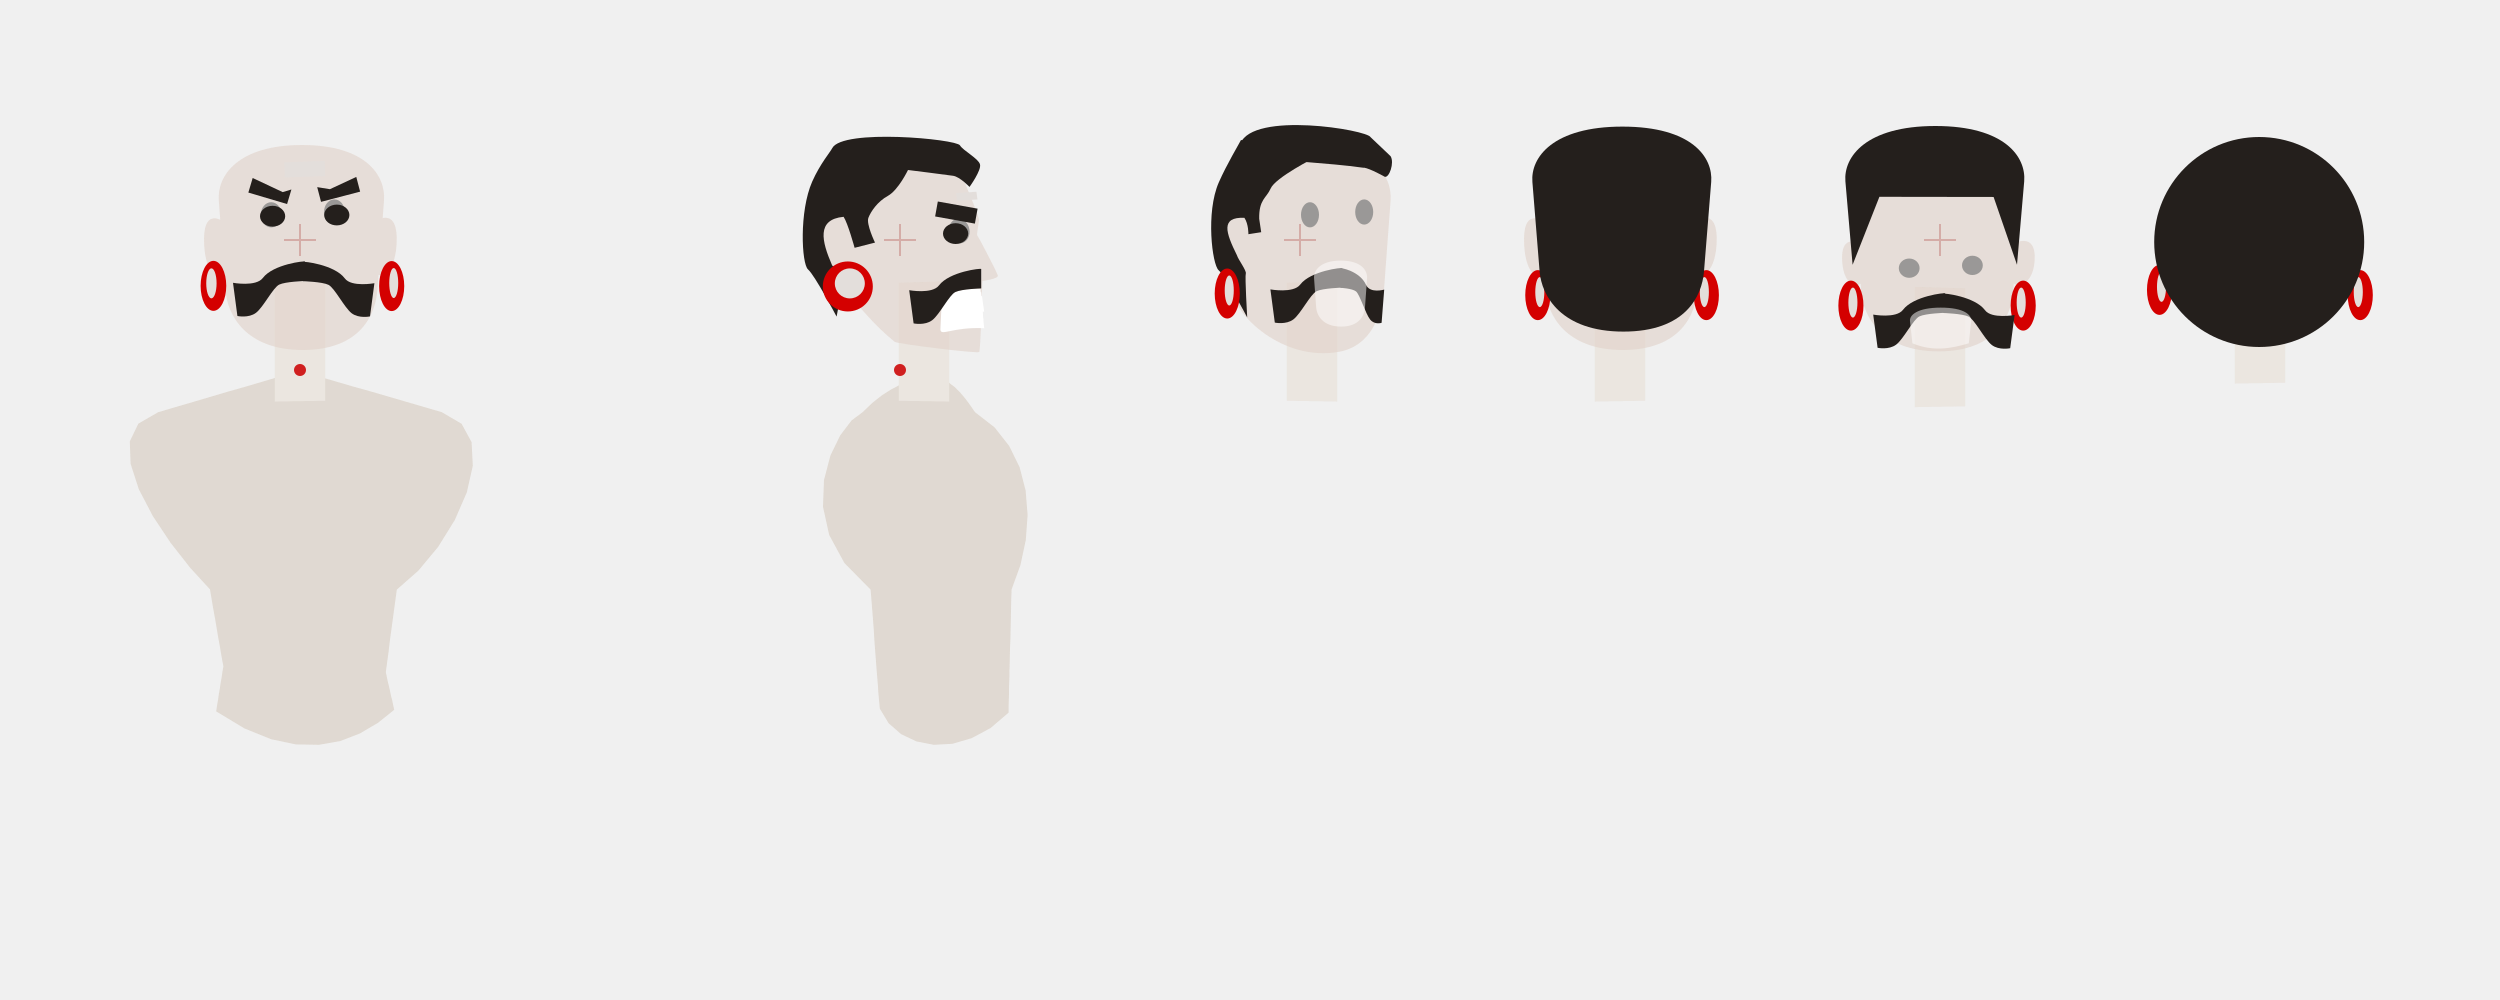
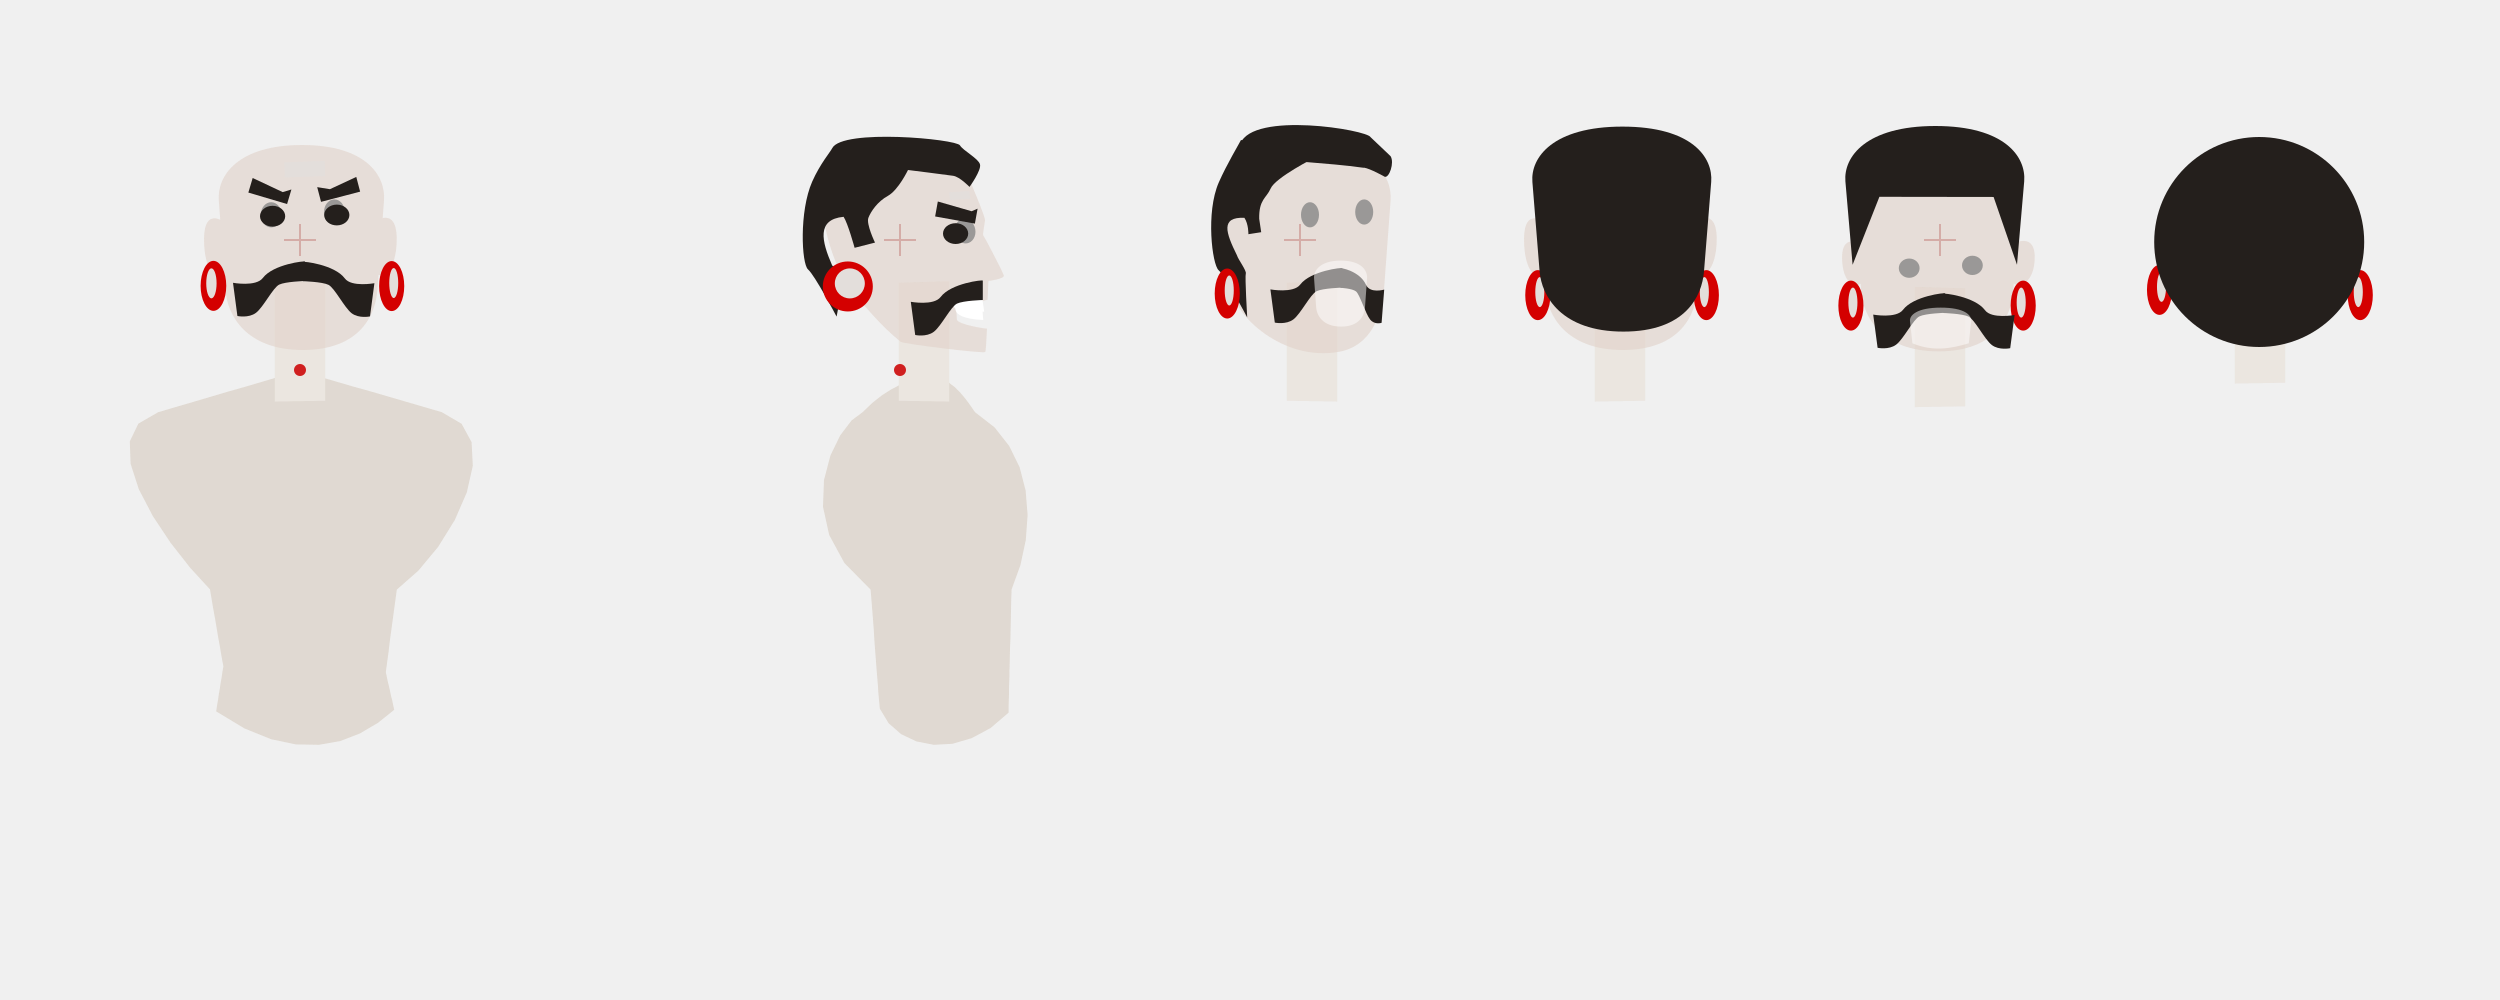
<svg xmlns="http://www.w3.org/2000/svg" width="2500" height="1000" viewBox="-1.5 -1.2 12.5 5" version="1.1" id="svg1395">
  <defs id="defs1399" />
  <g id="g1323">
    <g opacity="0.7" id="g1275">
      <path d="M-0.709 0.861L-0.621 0.835L-0.532 0.809L-0.444 0.783L-0.356 0.757L-0.268 0.732L-0.18 0.706L-0.092 0.68L-0.004 0.654L0.085 0.68L0.174 0.706L0.263 0.732L0.353 0.757L0.442 0.783L0.531 0.809L0.62 0.835L0.709 0.861L0.808 0.919L0.858 1.011L0.864 1.129L0.834 1.262L0.774 1.4L0.691 1.534L0.592 1.653L0.484 1.748L0.477 1.8L0.47 1.851L0.463 1.903L0.456 1.955L0.449 2.006L0.443 2.058L0.436 2.109L0.429 2.161L0.434 2.184L0.439 2.208L0.445 2.232L0.45 2.255L0.455 2.279L0.461 2.302L0.466 2.326L0.471 2.349L0.39 2.414L0.3 2.467L0.202 2.505L0.094 2.524L-0.021 2.522L-0.145 2.496L-0.278 2.442L-0.419 2.357L-0.415 2.329L-0.41 2.301L-0.406 2.272L-0.401 2.244L-0.397 2.216L-0.392 2.188L-0.388 2.16L-0.383 2.132L-0.392 2.084L-0.4 2.036L-0.409 1.987L-0.417 1.939L-0.425 1.891L-0.434 1.843L-0.442 1.795L-0.45 1.747L-0.549 1.639L-0.647 1.514L-0.736 1.38L-0.806 1.246L-0.847 1.119L-0.851 1.007L-0.808 0.918Z" fill="#d9cfc4" />
      <path d="M-0.126 0.808L-0.126 0.733L-0.126 0.657L-0.126 0.582L-0.126 0.507L-0.126 0.432L-0.126 0.357L-0.126 0.282L-0.126 0.207L-0.095 0.207L-0.063 0.208L-0.032 0.209L0 0.21L0.032 0.211L0.063 0.212L0.095 0.213L0.126 0.214L0.126 0.287L0.126 0.361L0.126 0.435L0.126 0.509L0.126 0.582L0.126 0.656L0.126 0.73L0.126 0.804L0.095 0.804L0.063 0.805L0.032 0.805L0 0.806L-0.032 0.806L-0.063 0.807L-0.095 0.807Z" fill="#e8e1d9" />
      <path d="M-0.08 0H0.08M0 -0.08V0.08" stroke="#b04040" stroke-width="0.01" fill="none" />
      <g opacity="0.6">
        <g>
          <path style="fill:#d9c3b6;stroke-width:0.015" d="m 0.014,0.55 c 0.288,0 0.364,-0.177 0.373,-0.301 l 0.033,-0.447 c 0.009,-0.123 -0.089,-0.277 -0.41,-0.277 -0.321,0 -0.425,0.154 -0.416,0.277 l 0.033,0.447 c 0.009,0.123 0.099,0.301 0.387,0.301 z" />
          <path style="fill:#d9c3b6;fill-opacity:1;stroke-width:0.015" d="m 0.37,0.156 0.003,-0.246 c 5.574e-4,-0.002 0.121,-0.091 0.11,0.111 -0.01,0.166 -0.095,0.175 -0.113,0.135 z" />
          <path style="fill:#d9c3b6;fill-opacity:1;stroke-width:0.015" d="m -0.378,0.156 -0.003,-0.246 c -5.575e-4,-0.002 -0.11,-0.085 -0.098,0.117 0.01,0.166 0.083,0.169 0.101,0.129 z" />
        </g>
        <g>
          <ellipse style="fill:#241f1c;stroke-width:0.015" cx="-0.144" cy="-0.126" rx="0.052" ry="0.063" />
          <ellipse style="fill:#241f1c;stroke-width:0.015" cx="0.172" cy="-0.14" rx="0.052" ry="0.063" />
        </g>
      </g>
    </g>
    <g id="g1277" />
    <g id="g1279" />
    <g id="g1283" style="display:none">
      <path style="fill:#241f1c;fill-opacity:1;stroke-width:0.015" d="m -0.343,0.316 c 0,0 -0.129,-0.202 -0.132,-0.262 -0.003,-0.059 0,-0.348 0.039,-0.41 0.039,-0.062 0.23,-0.172 0.307,-0.184 0.077,-0.012 0.184,-0.027 0.25,-0.006 0.065,0.021 0.328,0.113 0.34,0.161 0.012,0.048 0.03,0.375 0.03,0.44 0,0.065 -0.129,0.288 -0.129,0.288" id="path1281" />
    </g>
    <g id="g1289">
      <ellipse style="fill:#241f1c;stroke-width:0.015" cx="-0.119" cy="-0.137" rx="0.052" ry="0.063" transform="matrix(0,1,1,0,0,0)" id="ellipse1285" />
      <ellipse style="fill:#241f1c;stroke-width:0.015" cx="0.125" cy="0.184" rx="0.052" ry="0.063" transform="rotate(-90)" id="ellipse1287" />
    </g>
    <g id="g1317">
      <path id="rect1291" style="fill:#241f1c;stroke-width:0.015" transform="rotate(16.51171)" d="m -0.315,-0.23 0.164,0.025 0.038,-0.025 v 0.076 l -0.202,0 z" />
      <path id="rect1293" style="fill:#241f1c;stroke-width:0.015" transform="rotate(-14.63679)" d="m 0.15,-0.234 0.059,0.026 0.143,-0.026 v 0.076 l -0.202,0 z" />
      <rect style="fill:#e3dedb;fill-opacity:1;stroke-width:0.015" width="0.202" height="0.076" x="-0.064" y="-0.391" transform="rotate(-2.126824)" id="rect1295" />
      <path style="fill:#241f1c;fill-opacity:1;stroke-width:0.015" d="m 0.025,0.108 c 9.325e-4,-0.005 -0.159,0.013 -0.211,0.082 -0.034,0.045 -0.149,0.024 -0.149,0.024 l 0.022,0.166 c 0,0 0.056,0.012 0.093,-0.016 0.037,-0.028 0.085,-0.126 0.116,-0.141 0.031,-0.015 0.129,-0.018 0.129,-0.018 z" id="path1297" />
      <path style="fill:#241f1c;fill-opacity:1;stroke-width:0.015" d="m 0.015,0.11 c -9.247e-4,-0.005 0.158,0.013 0.209,0.082 0.033,0.045 0.148,0.024 0.148,0.024 l -0.022,0.166 c 0,0 -0.055,0.012 -0.092,-0.016 C 0.221,0.337 0.173,0.239 0.142,0.224 0.112,0.209 0.015,0.206 0.015,0.206 Z" id="path1299" />
      <g transform="matrix(0.0096894,0,0,0.018898,0.5194486,-1.302062)" id="g1303" style="stroke-width:1.397">
        <circle style="fill:#d40000;fill-opacity:1;stroke-width:1.109" cx="-98.28" cy="81.03" r="6.615" id="circle1301" />
      </g>
      <g transform="matrix(0.00651978,0,0,0.018898,0.1943858,-1.299414)" id="g1307" style="stroke-width:1.703">
        <circle style="fill:#e3dedb;fill-opacity:1;stroke-width:1.351" cx="-97.751" cy="80.224" r="3.969" id="circle1305" />
      </g>
      <g transform="matrix(-0.00948922,0,0,0.018898,-0.4741715,-1.300938)" id="g1311" style="stroke-width:1.411">
        <circle style="fill:#d40000;fill-opacity:1;stroke-width:1.12" cx="-98.28" cy="81.03" r="6.615" id="circle1309" />
      </g>
      <g transform="matrix(-0.01125669,0,0,0.018898,-0.5976065,-1.300938)" id="g1315" style="stroke-width:1.296">
        <ellipse style="fill:#e3dedb;fill-opacity:1;stroke-width:1.028" cx="-94.721" cy="80.224" id="circle1313" rx="1.993" ry="3.969" />
      </g>
    </g>
    <g id="g1321">
      <circle cx="0" cy="0.65" r="0.03" fill="#d02020" id="circle1319" />
    </g>
  </g>
  <g transform="translate(3 0)" id="g1393">
    <g opacity="0.7" id="g1341">
      <path d="M0.375 0.861L0.364 0.845L0.348 0.822L0.328 0.795L0.303 0.765L0.273 0.735L0.236 0.707L0.193 0.681L0.142 0.66L0.115 0.674L0.082 0.687L0.044 0.703L0.002 0.723L-0.044 0.747L-0.091 0.777L-0.139 0.815L-0.187 0.861L-0.242 0.902L-0.299 0.977L-0.348 1.078L-0.38 1.2L-0.385 1.334L-0.354 1.475L-0.278 1.615L-0.147 1.748L-0.143 1.797L-0.139 1.847L-0.135 1.898L-0.131 1.95L-0.128 2.003L-0.124 2.056L-0.12 2.108L-0.116 2.161L-0.114 2.184L-0.112 2.208L-0.11 2.231L-0.109 2.254L-0.107 2.277L-0.105 2.299L-0.103 2.321L-0.101 2.343L-0.057 2.416L0.006 2.471L0.082 2.507L0.169 2.524L0.262 2.519L0.358 2.491L0.453 2.44L0.543 2.363L0.543 2.331L0.544 2.299L0.545 2.269L0.545 2.24L0.546 2.212L0.547 2.185L0.547 2.158L0.548 2.132L0.549 2.087L0.55 2.042L0.552 1.997L0.553 1.952L0.554 1.904L0.555 1.855L0.556 1.803L0.558 1.747L0.602 1.626L0.629 1.5L0.638 1.375L0.628 1.252L0.598 1.136L0.546 1.03L0.473 0.937Z" fill="#d9cfc4" />
      <path d="M0.246 0.808L0.246 0.733L0.246 0.657L0.246 0.582L0.246 0.507L0.246 0.432L0.246 0.357L0.246 0.282L0.246 0.207L0.215 0.207L0.183 0.208L0.152 0.209L0.12 0.21L0.088 0.211L0.057 0.212L0.025 0.213L-0.006 0.214L-0.006 0.287L-0.006 0.361L-0.006 0.435L-0.006 0.509L-0.006 0.582L-0.006 0.656L-0.006 0.73L-0.006 0.804L0.025 0.804L0.057 0.805L0.088 0.805L0.12 0.806L0.152 0.806L0.183 0.807L0.215 0.807Z" fill="#e8e1d9" />
      <path d="M-0.08 0H0.08M0 -0.08V0.08" stroke="#b04040" stroke-width="0.01" fill="none" />
      <g opacity="0.6">
        <g>
-           <path style="fill:#d9c3b6;fill-opacity:1;stroke:none;stroke-width:0.01" d="m 0.327,-0.28 c 0.017,0.042 0.069,0.163 0.068,0.182 -0.001,0.019 -0.014,0.071 -0.008,0.076 0.005,0.005 0.097,0.181 0.102,0.199 0.005,0.018 -0.077,0.028 -0.077,0.028 0,0 -0.001,0.021 -0.004,0.093 -4.0868e-4,0.013 -0.156,0.035 -0.156,0.048 -2.9276e-4,0.009 0.003,0.041 0.002,0.05 -3.3837e-4,0.009 0.151,0.028 0.151,0.037 -0.003,0.067 -0.006,0.123 -0.009,0.127 -0.008,0.009 -0.408,-0.04 -0.423,-0.051 -0.107,-0.088 -0.153,-0.153 -0.263,-0.27 -0.025,-0.026 -0.137,-0.288 -0.114,-0.375 0.089,-0.329 0.583,-0.333 0.731,-0.145 z" />
-         </g>
-         <g>
-           <ellipse style="fill:#241f1c;stroke-width:0.015" cx="0.299" cy="0.003" rx="0.052" ry="0.062" transform="rotate(-9.201606)" />
+           <path style="fill:#d9c3b6;fill-opacity:1;stroke:none;stroke-width:0.01" d="m 0.357,-0.28 c 0.017,0.042 0.069,0.163 0.068,0.182 -0.001,0.019 -0.014,0.071 -0.008,0.076 0.005,0.005 0.097,0.181 0.102,0.199 0.005,0.018 -0.077,0.028 -0.077,0.028 0,0 -0.001,0.021 -0.004,0.093 l -0.156,0.048 0.002,0.05 c -3.3837e-4,0.027 0.151,0.049 0.151,0.047 -0.003,0.067 -0.006,0.113 -0.009,0.117 -0.008,0.009 -0.408,-0.04 -0.423,-0.051 -0.107,-0.088 -0.153,-0.153 -0.263,-0.27 -0.025,-0.026 -0.137,-0.288 -0.114,-0.375 0.089,-0.329 0.583,-0.333 0.731,-0.145 z" />
+         </g>
+         <g>
+           <ellipse style="fill:#241f1c;stroke-width:0.015" cx="0.328" cy="0.008" rx="0.052" ry="0.062" transform="rotate(-9.201606)" />
        </g>
      </g>
    </g>
    <g id="g1343" />
    <g id="g1345" />
    <g id="g1347" />
    <g id="g1351">
      <ellipse style="fill:#241f1c;stroke-width:0.015" cx="-0.032" cy="0.278" rx="0.052" ry="0.063" transform="matrix(0,1,1,0,0,0)" id="ellipse1349" />
    </g>
    <g id="g1357">
      <g transform="translate(0.05393187,0.01359519)" style="fill:#ffffff" id="g1355">
        <path style="fill:#ffffff;fill-opacity:1;stroke-width:0.015" d="M 0.367,0.346 0.356,0.267 c -0.126,-0.002 -0.166,0.009 -0.161,0.018 l 0.017,0.034 c 0.005,0.009 0.042,0.024 0.155,0.026 z" id="path1353" />
      </g>
    </g>
    <g id="g1363">
      <g id="g1361">
        <path style="fill:#ffffff;fill-opacity:1;stroke-width:0.015" d="m 0.416,0.399 -0.01,-0.138 c -0.111,-0.004 -0.146,0.015 -0.142,0.032 l 0.015,0.061 c 0.004,0.017 0.037,0.042 0.137,0.046 z" id="path1359" />
      </g>
    </g>
-     <g id="g1369">
-       <g id="g1367">
-         <path style="fill:#ffffff;fill-opacity:1;stroke-width:0.015" d="M 0.421,0.442 0.402,0.245 C 0.222,0.236 0.207,0.325 0.206,0.36 l -0.004,0.088 c 0.003,0.035 0.058,-0.014 0.219,-0.007 z" id="path1365" />
-       </g>
-     </g>
+     <g id="g1369" />
    <g id="g1387">
      <path style="fill:#241f1c;fill-opacity:1;stroke-width:0.015" d="m 0.348,-0.266 c 0,0 0.06,-0.083 0.052,-0.112 -0.007,-0.029 -0.086,-0.07 -0.1,-0.095 -0.018,-0.032 -0.588,-0.085 -0.639,0.014 -0.01,0.02 -0.06,0.077 -0.1,0.167 -0.066,0.15 -0.053,0.411 -0.021,0.439 0.034,0.029 0.143,0.236 0.143,0.236 0,0 0.038,-0.205 0.043,-0.219 0.005,-0.014 -0.062,-0.021 -0.067,-0.041 -0.05,-0.116 -0.078,-0.226 0.059,-0.239 0.021,0.031 0.055,0.155 0.055,0.155 l 0.102,-0.026 c 0,0 -0.045,-0.093 -0.033,-0.124 0.012,-0.031 0.045,-0.081 0.098,-0.11 0.052,-0.029 0.1,-0.129 0.1,-0.129 0,0 0.193,0.024 0.226,0.029 0.033,0.005 0.081,0.055 0.081,0.055 z" id="path1371" />
-       <rect style="fill:#241f1c;fill-opacity:1;stroke-width:0.015" width="0.202" height="0.076" x="0.152" y="-0.223" transform="rotate(10.2116)" id="rect1373" />
-       <rect style="fill:#e3dedb;fill-opacity:1;stroke-width:0.015" width="0.102" height="0.039" x="0.31" y="-0.217" transform="matrix(0.9979642,-0.06377745,0.1339205,0.9909921,0,0)" id="rect1375" />
-       <path style="fill:#241f1c;fill-opacity:1;stroke-width:0.015" d="m 0.406,0.145 c 9.325e-4,-0.005 -0.159,0.013 -0.211,0.082 -0.034,0.045 -0.149,0.024 -0.149,0.024 l 0.022,0.166 c 0,0 0.056,0.012 0.093,-0.016 0.037,-0.028 0.085,-0.126 0.116,-0.141 0.031,-0.015 0.129,-0.018 0.129,-0.018 z" id="path1377" />
+       <path id="rect1373" style="fill:#241f1c;stroke-width:0.015" transform="rotate(10.2116)" d="m 0.152,-0.223 0.175,0.018 0.027,-0.018 v 0.076 l -0.202,0 z" />
+       <rect style="fill:#e3dedb;fill-opacity:1;stroke-width:0.015" width="0.102" height="0.039" x="0.275" y="-0.223" transform="matrix(0.9979642,-0.06377745,0.1339205,0.9909921,0,0)" id="rect1375" />
+       <path style="fill:#241f1c;fill-opacity:1;stroke-width:0.015" d="m 0.414,0.203 c 9.325e-4,-0.005 -0.159,0.013 -0.211,0.082 -0.034,0.045 -0.149,0.024 -0.149,0.024 l 0.022,0.166 c 0,0 0.056,0.012 0.093,-0.016 0.037,-0.028 0.085,-0.126 0.116,-0.141 0.031,-0.015 0.129,-0.018 0.129,-0.018 z" id="path1377" />
      <g transform="matrix(0.018898 0 0 0.018898 1.596404 -1.299004)" id="g1381">
        <circle style="fill:#d40000;fill-opacity:1;stroke-width:0.794" cx="-98.28" cy="81.03" r="6.615" id="circle1379" />
      </g>
      <g transform="matrix(0.018898 0 0 0.018898 1.596404 -1.299004)" id="g1385">
        <circle style="fill:#e3dedb;fill-opacity:1;stroke-width:0.794" cx="-97.751" cy="80.224" r="3.969" id="circle1383" />
      </g>
    </g>
    <g id="g1391">
      <circle cx="0" cy="0.65" r="0.03" fill="#d02020" id="circle1389" />
    </g>
  </g>
  <g id="quarter" transform="translate(5 0)" style="color:#9f582a">
    <g opacity="0.7" id="g2333">
      <path d="M0.186 0.808L0.186 0.733L0.186 0.657L0.186 0.582L0.186 0.507L0.186 0.432L0.186 0.357L0.186 0.282L0.186 0.207L0.155 0.207L0.123 0.208L0.092 0.209L0.06 0.21L0.028 0.211L-0.003 0.212L-0.035 0.213L-0.066 0.214L-0.066 0.287L-0.066 0.361L-0.066 0.435L-0.066 0.509L-0.066 0.582L-0.066 0.656L-0.066 0.73L-0.066 0.804L-0.035 0.804L-0.003 0.805L0.028 0.805L0.06 0.806L0.092 0.806L0.123 0.807L0.155 0.807Z" fill="#e8e1d9" />
      <path d="M-0.08 0H0.08M0 -0.08V0.08" stroke="#b04040" stroke-width="0.01" fill="none" />
      <g opacity="0.6">
        <g>
          <path style="fill:#d9c3b6;stroke-width:0.015" d="M 0.195,0.559 C 0.358,0.53 0.411,0.368 0.42,0.249 l 0.033,-0.447 C 0.462,-0.321 0.364,-0.475 0.043,-0.475 c -0.321,0 -0.425,0.154 -0.416,0.277 l 0.033,0.447 c 0.009,0.123 0.252,0.361 0.535,0.31 z" />
        </g>
        <g>
          <g transform="translate(-0.01)">
            <g transform="matrix(0.866,0,0,1,0.1821,0)">
              <g>
                <ellipse style="fill:#241f1c;stroke-width:0.015" cx="0.172" cy="-0.14" rx="0.052" ry="0.063" />
              </g>
            </g>
          </g>
          <g transform="translate(-0.01)">
            <g transform="matrix(0.866,0,0,1,0.1847,0)">
              <g>
                <ellipse style="fill:#241f1c;stroke-width:0.015" cx="-0.144" cy="-0.126" rx="0.052" ry="0.063" />
              </g>
            </g>
          </g>
        </g>
      </g>
    </g>
    <g id="quarter-back" />
    <g id="quarter-over">
      <path style="fill:#241f1c;fill-opacity:1;stroke-width:0.015" d="m 1.705,-0.5 c -0.01,0.02 -0.071,0.121 -0.111,0.212 -0.066,0.15 -0.033,0.411 -0.001,0.439 0.034,0.029 0.143,0.236 0.143,0.236 0,0 -0.012,-0.205 -0.007,-0.219 0.005,-0.014 -0.039,-0.072 -0.044,-0.091 -0.057,-0.115 -0.083,-0.193 0.037,-0.188 0.021,0.031 0.02,0.082 0.02,0.082 l 0.064,-0.01 -0.01,-0.067 c -0.002,-0.097 0.036,-0.103 0.057,-0.151 0.023,-0.055 0.221,-0.155 0.221,-0.155" id="path2291-4" transform="translate(-2)" />
      <path style="fill:#241f1c;fill-opacity:1;stroke-width:0.015" d="m 2.319,-0.362 c 0.033,0.005 0.105,0.046 0.105,0.046 0.022,0.006 0.049,-0.07 0.029,-0.103 l -0.1,-0.095 c -0.017,-0.037 -0.588,-0.131 -0.651,0.032 l 0.041,0.059 c 0.19,0.033 0.385,0.035 0.576,0.062 z" id="path2020-2" transform="translate(-2)" />
      <g transform="matrix(-0.00948922,0,0,0.018898,-1.296331,-1.263685)" id="g1311-7" style="stroke-width:1.411">
        <circle style="fill:#d40000;fill-opacity:1;stroke-width:1.12" cx="-98.28" cy="81.03" r="6.615" id="circle1309-0" />
      </g>
      <g transform="matrix(-0.01138048,0,0,0.018898,-1.431738,-1.263685)" id="g1315-8" style="stroke-width:1.289">
        <ellipse style="fill:#e3dedb;fill-opacity:1;stroke-width:1.023" cx="-94.721" cy="80.224" id="circle1313-9" rx="1.993" ry="3.969" />
      </g>
      <path style="fill:#241f1c;fill-opacity:1;stroke-width:0.015" d="m 5.212,0.141 c 9.325e-4,-0.005 -0.159,0.013 -0.211,0.082 -0.034,0.045 -0.149,0.024 -0.149,0.024 l 0.022,0.166 c 0,0 0.056,0.012 0.093,-0.016 0.037,-0.028 0.085,-0.126 0.116,-0.141 0.031,-0.015 0.129,-0.018 0.129,-0.018 z" id="path1297-3" transform="translate(-5)" />
      <path style="fill:#241f1c;fill-opacity:1;stroke-width:0.015" d="m 0.202,0.142 c -5.6773e-4,-0.005 0.097,0.013 0.128,0.082 0.02,0.045 0.091,0.024 0.091,0.024 l -0.013,0.166 c 0,0 -0.034,0.012 -0.057,-0.016 -0.023,-0.028 -0.052,-0.126 -0.071,-0.141 -0.019,-0.015 -0.078,-0.018 -0.078,-0.018 z" id="path1299-9" />
    </g>
    <g opacity="0.5">
      <g>
        <g transform="translate(-0.01)">
          <g transform="matrix(0.866,0,0,1,0.2016,0)">
            <g>
              <path style="fill:#ffffff;fill-opacity:1;stroke-width:0.015" d="m 0.016,0.433 c 0.107,0 0.135,-0.057 0.138,-0.097 l 0.012,-0.144 c 0.003,-0.04 -0.033,-0.089 -0.152,-0.089 -0.119,0 -0.158,0.05 -0.154,0.089 l 0.012,0.144 c 0.003,0.04 0.037,0.097 0.144,0.097 z" />
            </g>
          </g>
        </g>
      </g>
    </g>
  </g>
  <g id="back-view" transform="translate(6.6 0)" style="color:#9f582a">
    <g opacity="0.7" id="g2671">
      <path d="M-0.126 0.808L-0.126 0.733L-0.126 0.657L-0.126 0.582L-0.126 0.507L-0.126 0.432L-0.126 0.357L-0.126 0.282L-0.126 0.207L-0.095 0.207L-0.063 0.208L-0.032 0.209L0 0.21L0.032 0.211L0.063 0.212L0.095 0.213L0.126 0.214L0.126 0.287L0.126 0.361L0.126 0.435L0.126 0.509L0.126 0.582L0.126 0.656L0.126 0.73L0.126 0.804L0.095 0.804L0.063 0.805L0.032 0.805L0 0.806L-0.032 0.806L-0.063 0.807L-0.095 0.807Z" fill="#e8e1d9" />
      <path d="M-0.08 0H0.08M0 -0.08V0.08" stroke="#b04040" stroke-width="0.01" fill="none" />
      <g opacity="0.6">
        <g>
          <g>
            <path style="fill:#d9c3b6;stroke-width:0.015" d="m 0.014,0.55 c 0.288,0 0.364,-0.177 0.373,-0.301 l 0.033,-0.447 c 0.009,-0.123 -0.089,-0.277 -0.41,-0.277 -0.321,0 -0.425,0.154 -0.416,0.277 l 0.033,0.447 c 0.009,0.123 0.099,0.301 0.387,0.301 z" />
            <path style="fill:#d9c3b6;fill-opacity:1;stroke-width:0.015" d="m 0.37,0.156 0.003,-0.246 c 5.574e-4,-0.002 0.121,-0.091 0.11,0.111 -0.01,0.166 -0.095,0.175 -0.113,0.135 z" />
            <path style="fill:#d9c3b6;fill-opacity:1;stroke-width:0.015" d="m -0.378,0.156 -0.003,-0.246 c -5.575e-4,-0.002 -0.11,-0.085 -0.098,0.117 0.01,0.166 0.083,0.169 0.101,0.129 z" />
          </g>
        </g>
      </g>
    </g>
    <g id="back-view-over">
      <g transform="matrix(-0.00948922,0,0,0.018898,-1.343559,-1.255678)" id="g1311-7-4" style="stroke-width:1.411">
        <circle style="fill:#d40000;fill-opacity:1;stroke-width:1.12" cx="-98.28" cy="81.03" r="6.615" id="circle1309-0-5" />
      </g>
      <g transform="matrix(-0.01138048,0,0,0.018898,-1.478965,-1.255678)" id="g1315-8-3" style="stroke-width:1.289">
        <ellipse style="fill:#e3dedb;fill-opacity:1;stroke-width:1.023" cx="-94.721" cy="80.224" id="circle1313-9-5" rx="1.993" ry="3.969" />
      </g>
      <g transform="matrix(0.00948922,0,0,0.018898,1.364319,-1.255678)" id="g1311-7-4-7" style="stroke-width:1.411">
        <circle style="fill:#d40000;fill-opacity:1;stroke-width:1.12" cx="-98.28" cy="81.03" r="6.615" id="circle1309-0-5-9" />
      </g>
      <g transform="matrix(0.01138048,0,0,0.018898,1.499726,-1.255678)" id="g1315-8-3-8" style="stroke-width:1.289">
        <ellipse style="fill:#e3dedb;fill-opacity:1;stroke-width:1.023" cx="-94.721" cy="80.224" id="circle1313-9-5-7" rx="1.993" ry="3.969" />
      </g>
      <path style="fill:#241f1c;fill-opacity:1;stroke:none;stroke-width:0.015" d="m 6.617,0.458 c 0.311,0 0.393,-0.177 0.403,-0.301 l 0.036,-0.447 c 0.01,-0.123 -0.096,-0.277 -0.444,-0.277 -0.347,0 -0.46,0.154 -0.45,0.277 l 0.036,0.447 c 0.01,0.123 0.108,0.301 0.419,0.301 z" id="path159" transform="translate(-6.6)" />
    </g>
  </g>
  <g id="front-down" transform="translate(8.2 0)" style="color:#9f582a">
    <g opacity="0.7" id="g3020">
      <path d="M-0.126 0.836L-0.126 0.761L-0.126 0.685L-0.126 0.61L-0.126 0.535L-0.126 0.46L-0.126 0.385L-0.126 0.31L-0.126 0.235L-0.095 0.235L-0.063 0.236L-0.032 0.237L0 0.238L0.032 0.239L0.063 0.24L0.095 0.241L0.126 0.242L0.126 0.315L0.126 0.389L0.126 0.463L0.126 0.537L0.126 0.61L0.126 0.684L0.126 0.758L0.126 0.832L0.095 0.832L0.063 0.833L0.032 0.833L0 0.834L-0.032 0.834L-0.063 0.835L-0.095 0.835Z" fill="#e8e1d9" />
      <path d="M-0.08 0H0.08M0 -0.08V0.08" stroke="#b04040" stroke-width="0.01" fill="none" />
      <g opacity="0.6">
        <g>
          <g transform="matrix(1,0,0,0.766,-0.01,0.0897)">
            <g>
              <path style="fill:#d9c3b6;fill-opacity:1;stroke-width:0.015" d="m -0.378,0.156 -0.003,-0.246 c -5.575e-4,-0.002 -0.11,-0.085 -0.098,0.117 0.01,0.166 0.083,0.169 0.101,0.129 z" />
            </g>
          </g>
          <g transform="matrix(1,0,0,0.766,-0.01,0.0897)">
            <g>
              <path style="fill:#d9c3b6;fill-opacity:1;stroke-width:0.015" d="m 0.37,0.156 0.003,-0.246 c 5.574e-4,-0.002 0.121,-0.091 0.11,0.111 -0.01,0.166 -0.095,0.175 -0.113,0.135 z" />
            </g>
          </g>
          <path style="fill:#d9c3b6;stroke-width:0.015" d="m -0.007,0.557 c 0.288,0 0.364,-0.177 0.373,-0.301 l 0.033,-0.447 c 0.009,-0.123 -0.089,-0.277 -0.41,-0.277 -0.321,0 -0.425,0.154 -0.416,0.277 l 0.033,0.447 c 0.009,0.123 0.099,0.301 0.387,0.301 z" />
        </g>
        <g>
          <g transform="translate(-0.01)">
            <g transform="matrix(1,0,0,0.766,0,0.2374)">
              <g>
                <ellipse style="fill:#241f1c;stroke-width:0.015" cx="-0.144" cy="-0.126" rx="0.052" ry="0.063" />
              </g>
            </g>
          </g>
          <g transform="translate(-0.01)">
            <g transform="matrix(1,0,0,0.766,0,0.2341)">
              <g>
                <ellipse style="fill:#241f1c;stroke-width:0.015" cx="0.172" cy="-0.14" rx="0.052" ry="0.063" />
              </g>
            </g>
          </g>
        </g>
      </g>
    </g>
    <g id="front-down-back">
      <g transform="matrix(0.00948922,0,0,0.018898,1.348567,-1.203244)" id="g1311-7-4-7-0" style="stroke-width:1.411">
        <circle style="fill:#d40000;fill-opacity:1;stroke-width:1.12" cx="-98.28" cy="81.03" r="6.615" id="circle1309-0-5-9-7" />
      </g>
      <g transform="matrix(0.01138048,0,0,0.018898,1.483974,-1.203244)" id="g1315-8-3-8-4" style="stroke-width:1.289">
        <ellipse style="fill:#e3dedb;fill-opacity:1;stroke-width:1.023" cx="-94.721" cy="80.224" id="circle1313-9-5-7-4" rx="1.993" ry="3.969" />
      </g>
      <g transform="matrix(-0.00948922,0,0,0.018898,-1.378037,-1.203244)" id="g1311-7-8" style="stroke-width:1.411">
        <circle style="fill:#d40000;fill-opacity:1;stroke-width:1.12" cx="-98.28" cy="81.03" r="6.615" id="circle1309-0-1" />
      </g>
      <g transform="matrix(-0.01138048,0,0,0.018898,-1.513443,-1.203244)" id="g1315-8-0" style="stroke-width:1.289">
        <ellipse style="fill:#e3dedb;fill-opacity:1;stroke-width:1.023" cx="-94.721" cy="80.224" id="circle1313-9-6" rx="1.993" ry="3.969" />
      </g>
    </g>
    <g id="front-down-over">
      <path style="color:#9f582a;fill:#241f1c;fill-opacity:1;stroke:none;stroke-width:0.015" d="m 1.297,-0.216 0.571,8.4767e-4 0.117,0.339 0.036,-0.417 C 2.031,-0.416 1.924,-0.57 1.577,-0.57 1.23,-0.57 1.117,-0.416 1.127,-0.293 l 0.036,0.417 z" id="path10-4" transform="translate(-1.6)" />
      <path style="fill:#241f1c;fill-opacity:1;stroke-width:0.015" d="m 8.226,0.267 c 9.325e-4,-0.005 -0.159,0.013 -0.211,0.082 -0.034,0.045 -0.149,0.024 -0.149,0.024 l 0.022,0.166 c 0,0 0.056,0.012 0.093,-0.016 0.037,-0.028 0.085,-0.126 0.116,-0.141 0.031,-0.015 0.129,-0.018 0.129,-0.018 z" id="path1297-3-1" transform="translate(-8.2)" />
      <path style="fill:#241f1c;fill-opacity:1;stroke-width:0.015" d="m 8.216,0.269 c -9.247e-4,-0.005 0.158,0.013 0.209,0.082 0.033,0.045 0.148,0.024 0.148,0.024 l -0.022,0.166 c 0,0 -0.055,0.012 -0.092,-0.016 C 8.422,0.496 8.374,0.398 8.343,0.383 8.312,0.368 8.216,0.365 8.216,0.365 Z" id="path1299-9-4" transform="translate(-8.2)" />
    </g>
    <g opacity="0.5">
      <g>
        <g transform="translate(-0.01)">
          <g transform="matrix(1,0,0,0.766,0,0.2592)">
            <g>
              <path style="fill:#ffffff;fill-opacity:1;stroke-width:0.015" d="m 0.154,0.336 0.012,-0.144 c 0.003,-0.04 -0.033,-0.089 -0.152,-0.089 -0.119,0 -0.158,0.05 -0.154,0.089 l 0.012,0.144 c 0.106,0.057 0.195,0.033 0.282,0 z" />
            </g>
          </g>
        </g>
      </g>
    </g>
  </g>
  <g id="top" transform="translate(9.8 0)" style="color:#9f582a">
    <g opacity="0.7" id="g3502">
      <path d="M-0.126 0.718L-0.126 0.643L-0.126 0.567L-0.126 0.492L-0.126 0.417L-0.126 0.342L-0.126 0.267L-0.126 0.192L-0.126 0.117L-0.095 0.117L-0.063 0.118L-0.032 0.119L0 0.12L0.032 0.121L0.063 0.122L0.095 0.123L0.126 0.124L0.126 0.197L0.126 0.271L0.126 0.345L0.126 0.419L0.126 0.492L0.126 0.566L0.126 0.64L0.126 0.714L0.095 0.714L0.063 0.715L0.032 0.715L0 0.716L-0.032 0.716L-0.063 0.717L-0.095 0.717Z" fill="#e8e1d9" />
      <path d="M-0.08 0H0.08M0 -0.08V0.08" stroke="#b04040" stroke-width="0.01" fill="none" />
      <g opacity="0.6">
        <g>
          <circle cx="0" cy="0" r="0.5" style="fill:#d9c3b6" />
        </g>
      </g>
    </g>
    <g id="top-over">
      <g transform="matrix(0.00948922,0,0,0.018898,1.433939,-1.255678)" id="g1311-7-4-7-3" style="stroke-width:1.411">
        <circle style="fill:#d40000;fill-opacity:1;stroke-width:1.12" cx="-98.28" cy="81.03" r="6.615" id="circle1309-0-5-9-9" />
      </g>
      <g transform="matrix(0.01138048,0,0,0.018898,1.569345,-1.255678)" id="g1315-8-3-8-6" style="stroke-width:1.289">
        <ellipse style="fill:#e3dedb;fill-opacity:1;stroke-width:1.023" cx="-94.721" cy="80.224" id="circle1313-9-5-7-7" rx="1.993" ry="3.969" />
      </g>
      <g transform="matrix(-0.00948922,0,0,0.018898,-1.434986,-1.281894)" id="g1311-7-6" style="stroke-width:1.411">
        <circle style="fill:#d40000;fill-opacity:1;stroke-width:1.12" cx="-98.28" cy="81.03" r="6.615" id="circle1309-0-0" />
      </g>
      <g transform="matrix(-0.01138048,0,0,0.018898,-1.570393,-1.281894)" id="g1315-8-1" style="stroke-width:1.289">
        <ellipse style="fill:#e3dedb;fill-opacity:1;stroke-width:1.023" cx="-94.721" cy="80.224" id="circle1313-9-8" rx="1.993" ry="3.969" />
      </g>
      <ellipse style="color:#9f582a;fill:#241f1c;fill-opacity:1;stroke:none;stroke-width:0.01" id="path5125" cx="3.196" cy="0.01" rx="0.525" ry="0.525" transform="translate(-3.2)" />
    </g>
  </g>
</svg>
